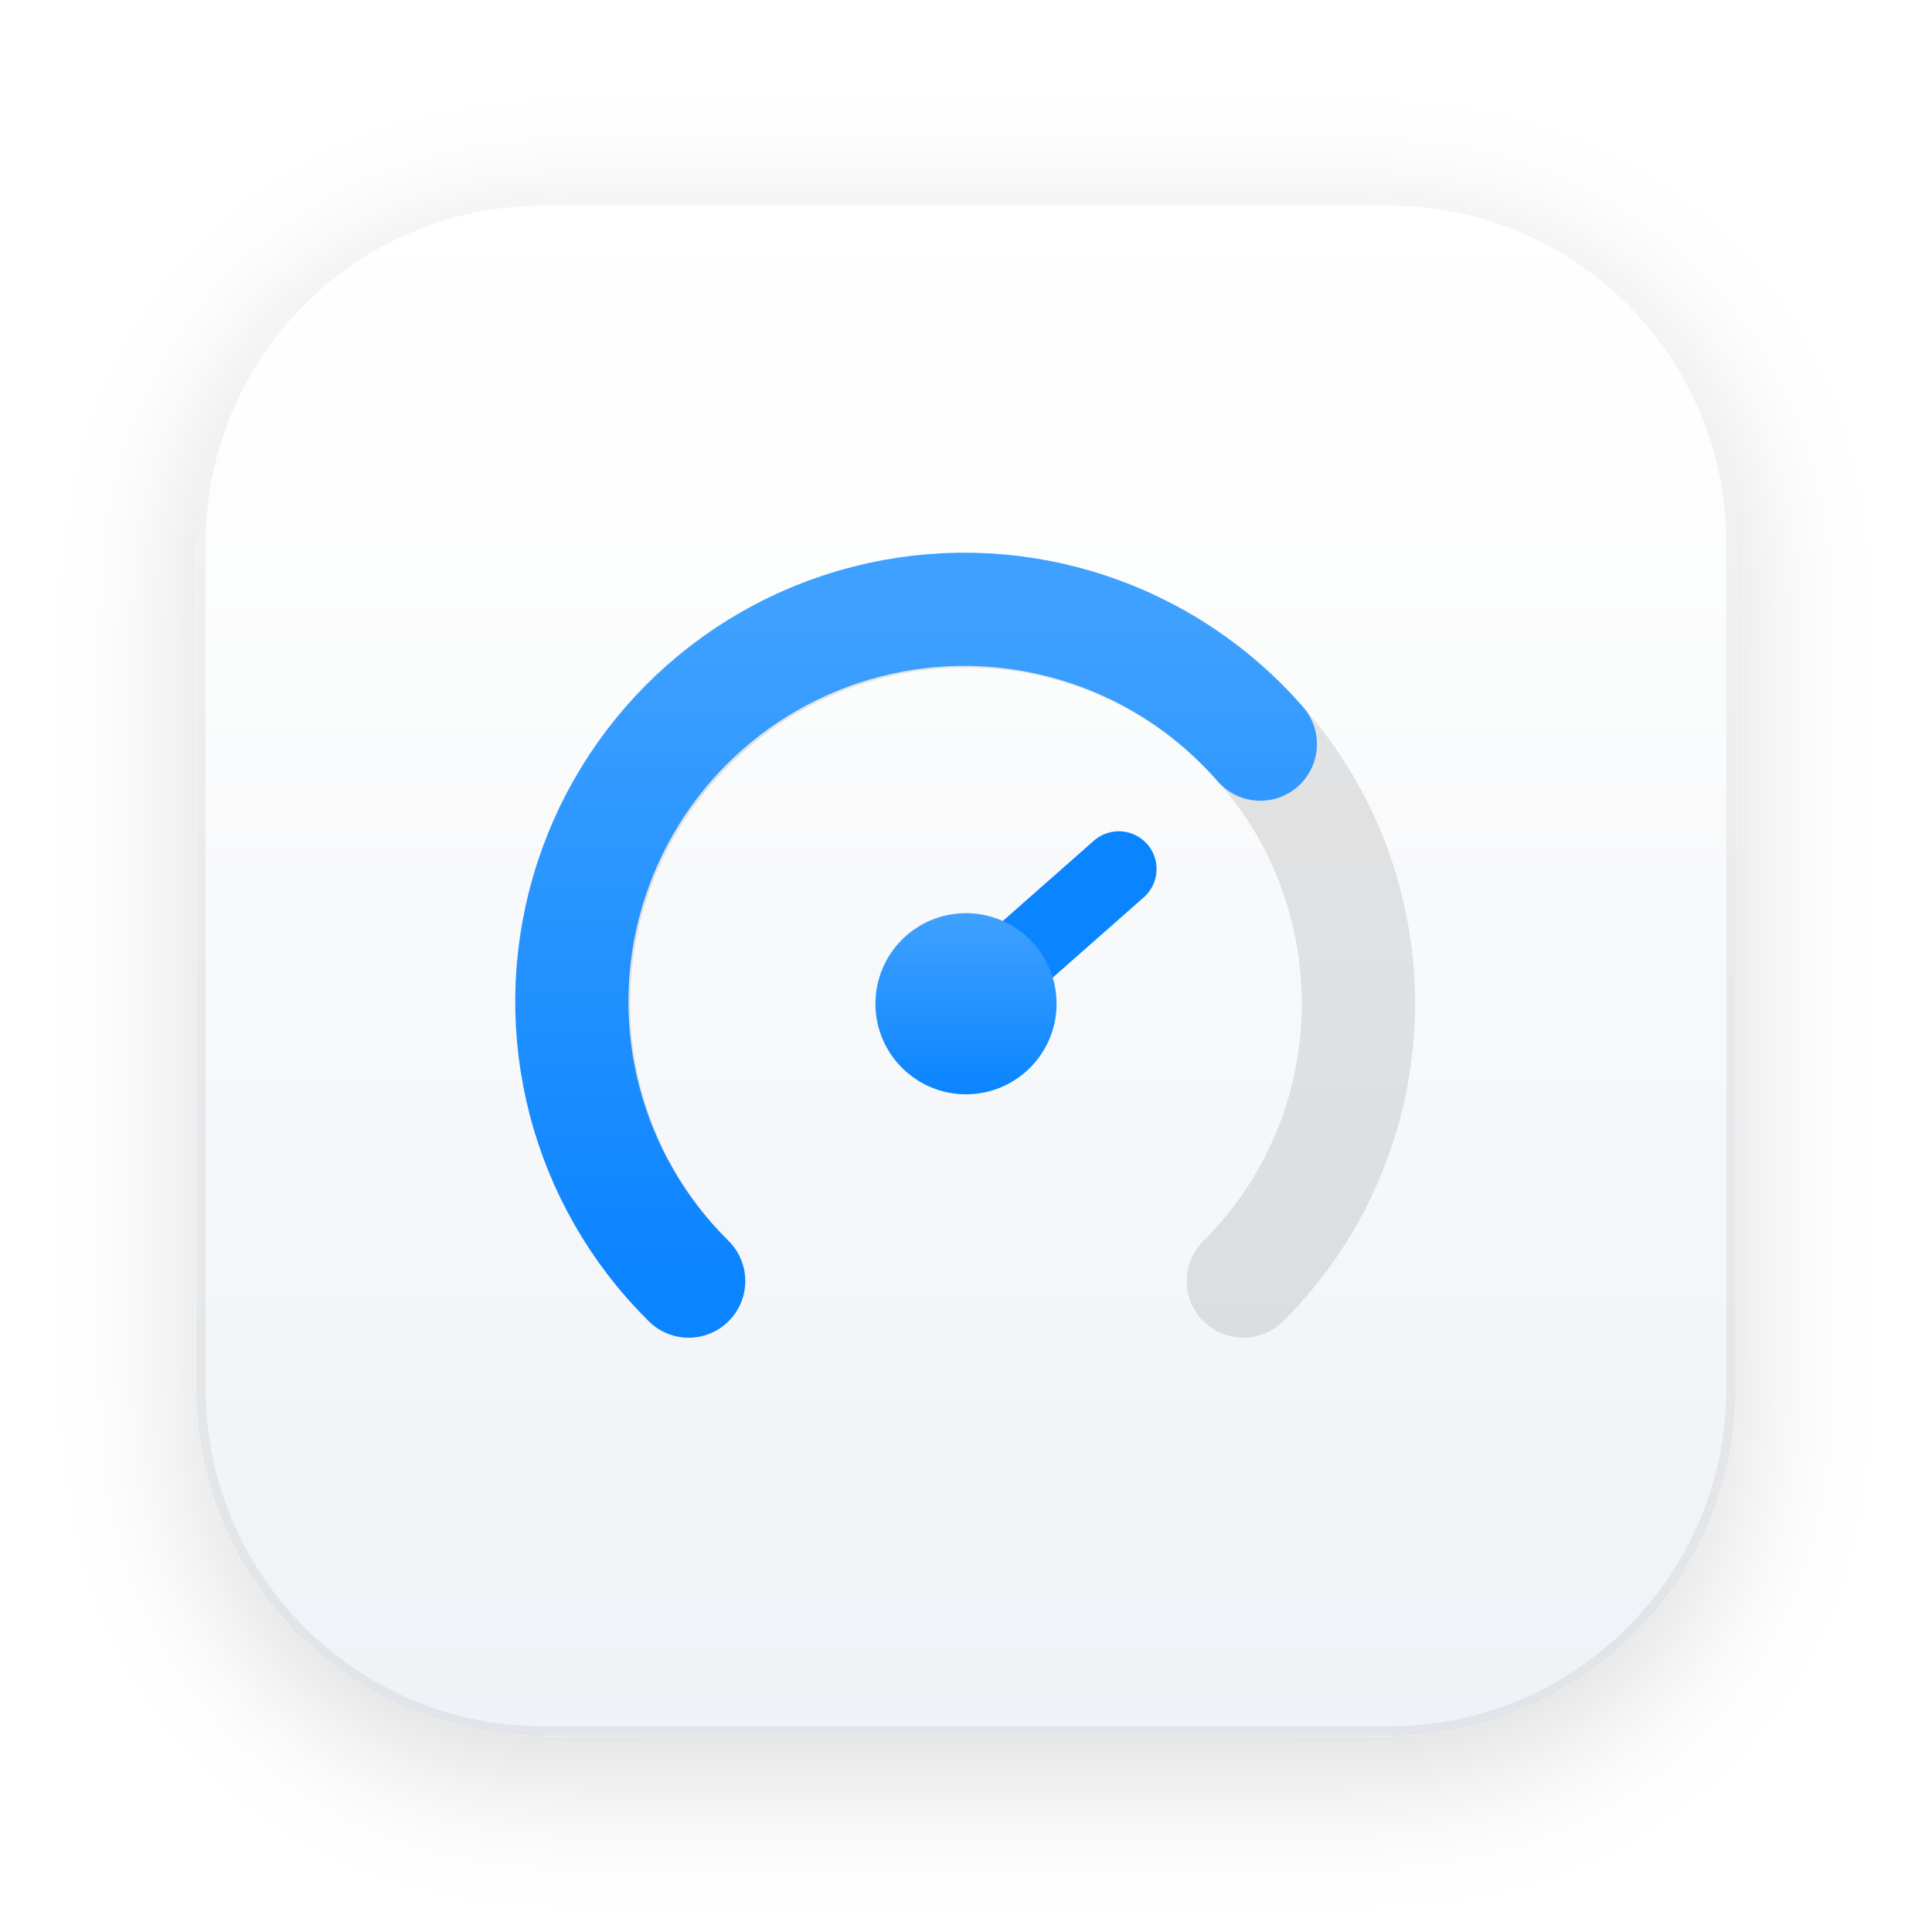
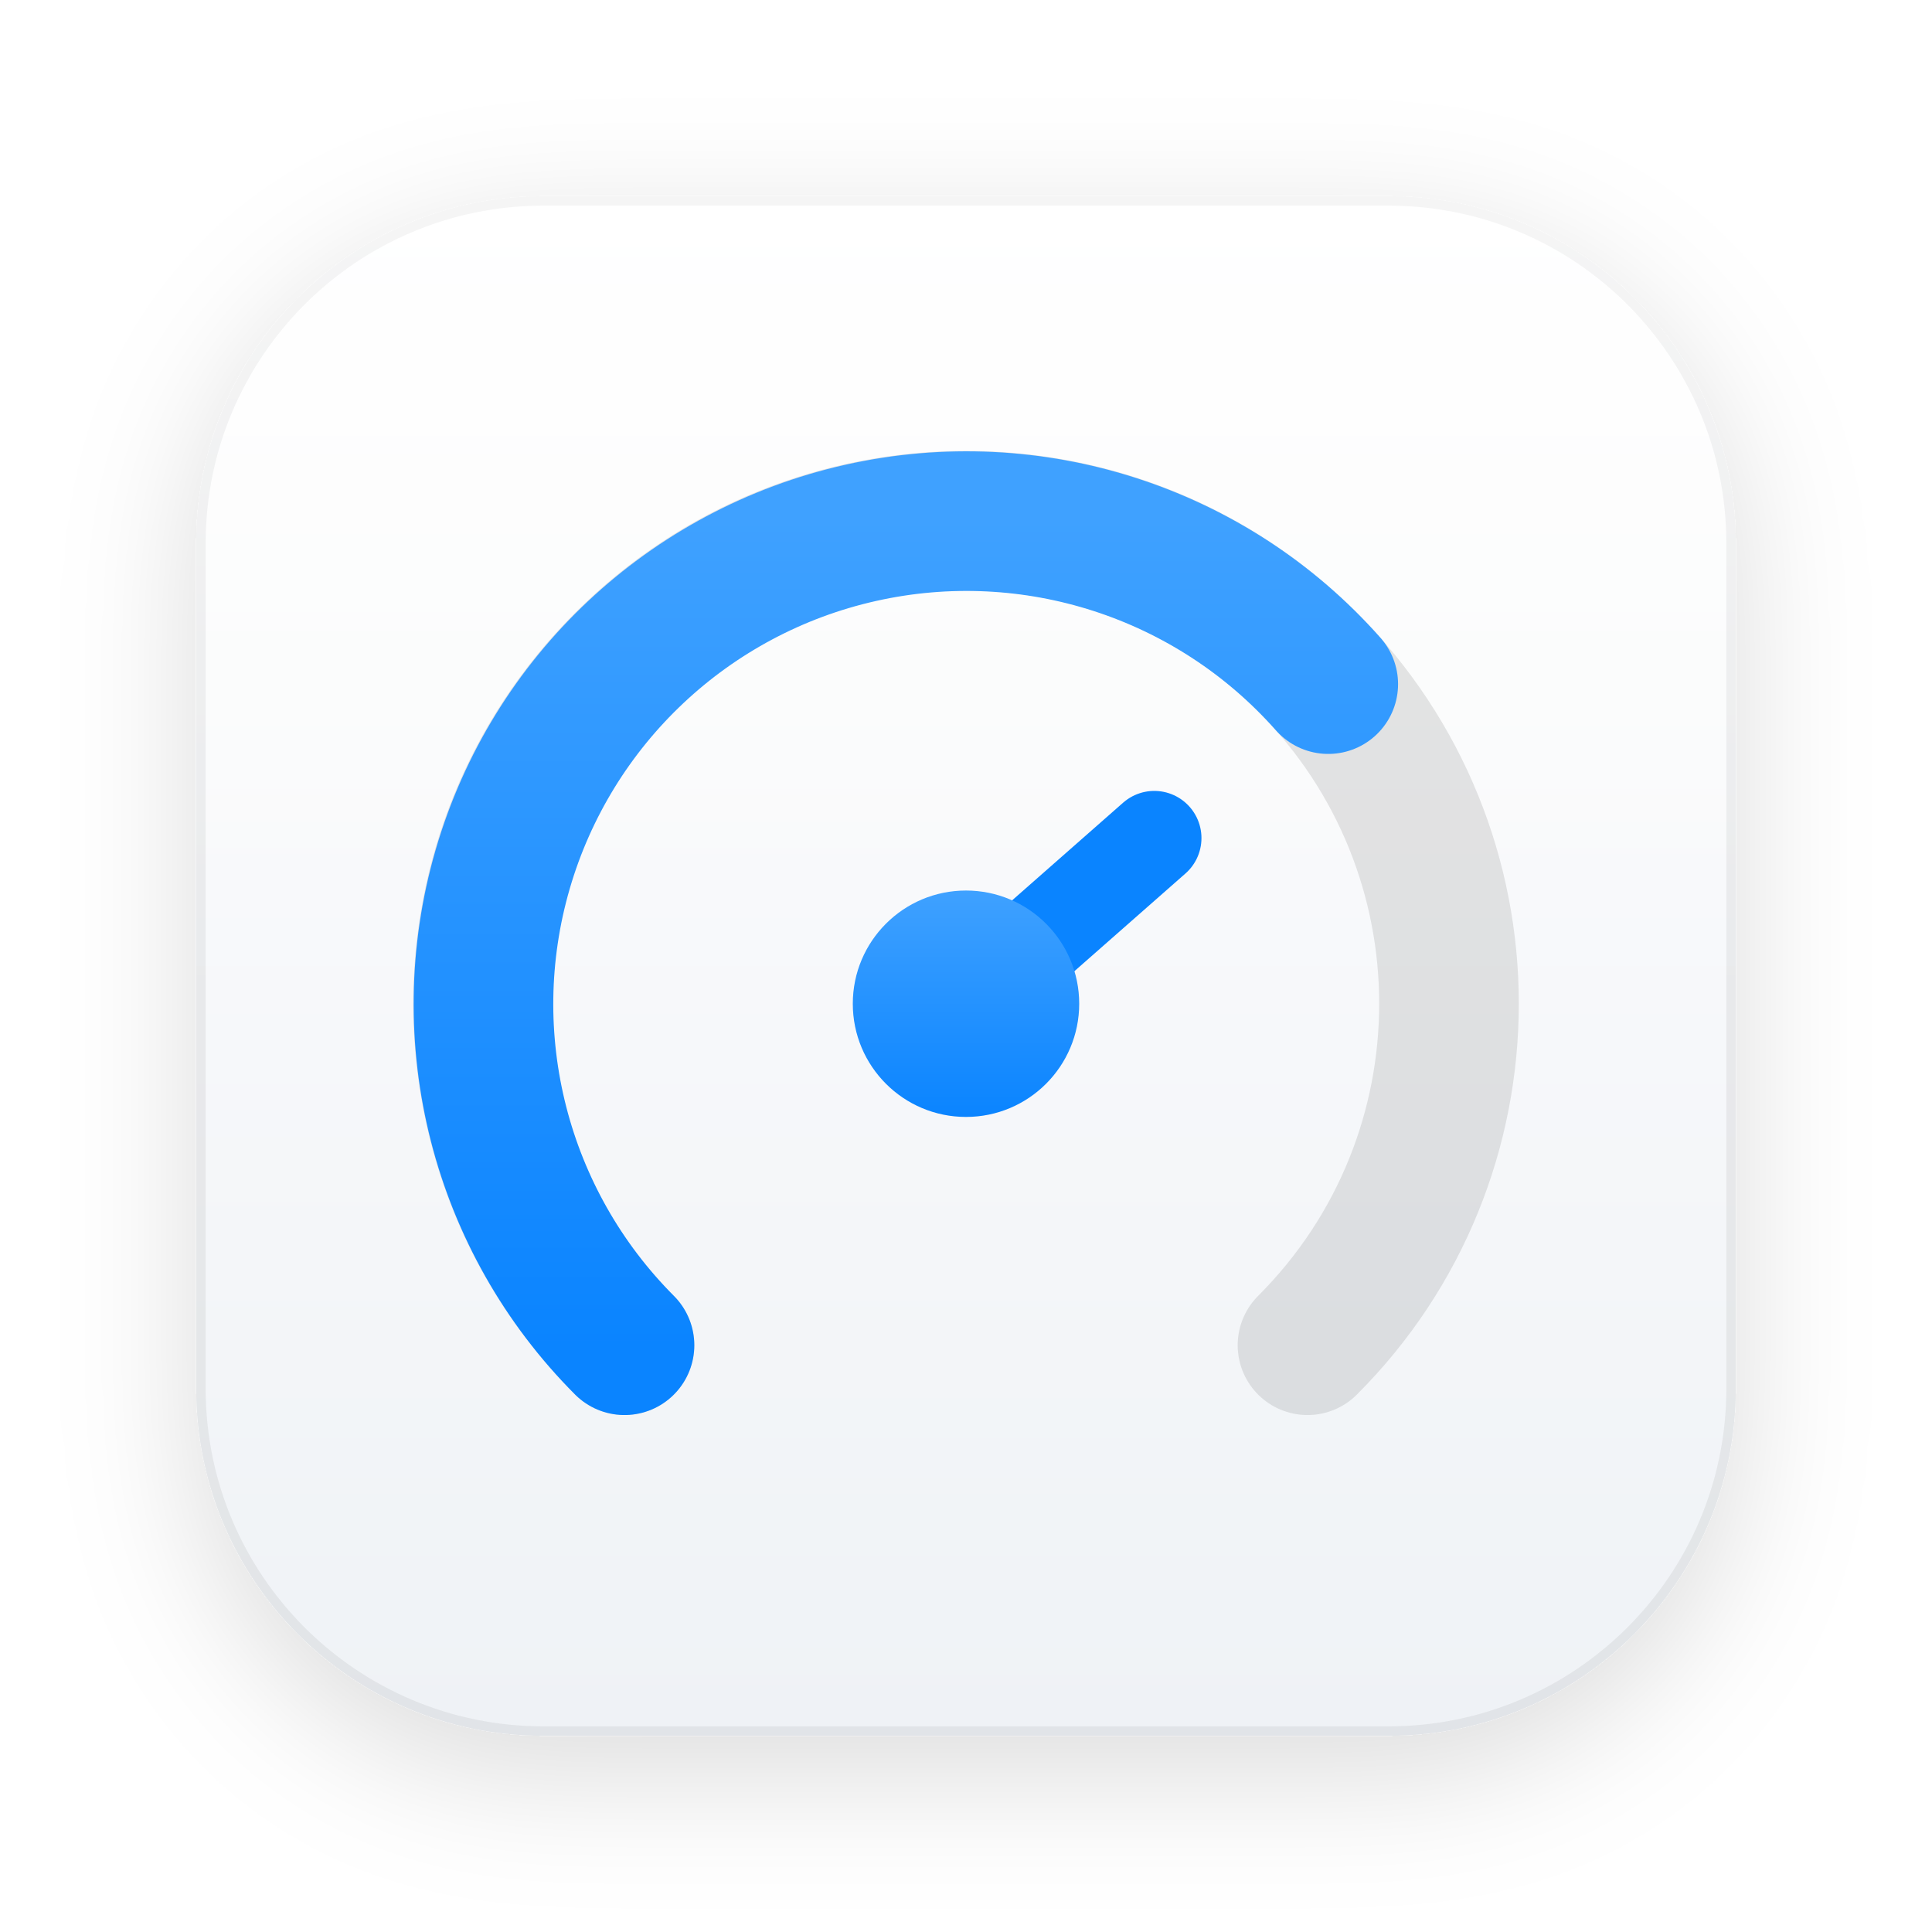
<svg xmlns="http://www.w3.org/2000/svg" viewBox="0 0 512 512" width="512" height="512">
  <defs>
    <linearGradient id="bL-container" x1="0" y1="0" x2="0" y2="1">
      <stop offset="0" stop-color="#FFFFFF" />
      <stop offset="1" stop-color="#EFF2F6" />
    </linearGradient>
    <linearGradient id="bL-glyph" x1="0" y1="0" x2="0" y2="1">
      <stop offset="0" stop-color="#3FA1FF" />
      <stop offset="1" stop-color="#0A84FF" />
    </linearGradient>
    <linearGradient id="bL-gloss" x1="0" y1="0" x2="0" y2="1">
      <stop offset="0" stop-color="#FFFFFF" stop-opacity=".35" />
      <stop offset="1" stop-color="#FFFFFF" stop-opacity="0" />
    </linearGradient>
    <clipPath id="bL-clip">
      <rect x="52" y="52" width="408" height="408" rx="92" />
    </clipPath>
    <filter id="bL-shadow" x="-25%" y="-25%" width="150%" height="150%">
      <feGaussianBlur in="SourceAlpha" stdDeviation="18" />
      <feOffset dy="10" result="o" />
      <feFlood flood-color="#0E1014" flood-opacity=".14" />
      <feComposite in2="o" operator="in" result="s" />
      <feMerge>
        <feMergeNode in="s" />
        <feMergeNode in="SourceGraphic" />
      </feMerge>
    </filter>
  </defs>
  <g filter="url(#bL-shadow)">
    <rect x="52" y="52" width="408" height="408" rx="92" fill="url(#bL-container)" />
  </g>
  <rect x="53.25" y="53.25" width="405.5" height="405.5" rx="90.75" fill="none" stroke="rgba(0,0,0,.06)" stroke-width="2.5" />
  <g clip-path="url(#bL-clip)">
    <rect x="52" y="52" width="408" height="220" fill="url(#bL-gloss)" />
  </g>
-   <path d="M182.5 339.5 A104 104 0 1 1 329.5 339.5" fill="none" stroke="rgba(0,0,0,.10)" stroke-width="30" stroke-linecap="round" />
-   <path d="M182.5 339.5 A104 104 0 1 1 334 197.2" fill="none" stroke="url(#bL-glyph)" stroke-width="30" stroke-linecap="round" />
-   <line x1="256" y1="266" x2="296.5" y2="230.3" stroke="#0A84FF" stroke-width="20" stroke-linecap="round" />
-   <circle cx="256" cy="266" r="24" fill="url(#bL-glyph)" />
+   <path d="M165.5 356.5 A128 128 0 1 1 346.5 356.5" fill="none" stroke="rgba(0,0,0,.10)" stroke-width="37" stroke-linecap="round" />
+   <path d="M165.5 356.5 A128 128 0 1 1 352 181.3" fill="none" stroke="url(#bL-glyph)" stroke-width="37" stroke-linecap="round" />
+   <line x1="256" y1="266" x2="305.9" y2="222.1" stroke="#0A84FF" stroke-width="25" stroke-linecap="round" />
+   <circle cx="256" cy="266" r="30" fill="url(#bL-glyph)" />
</svg>
